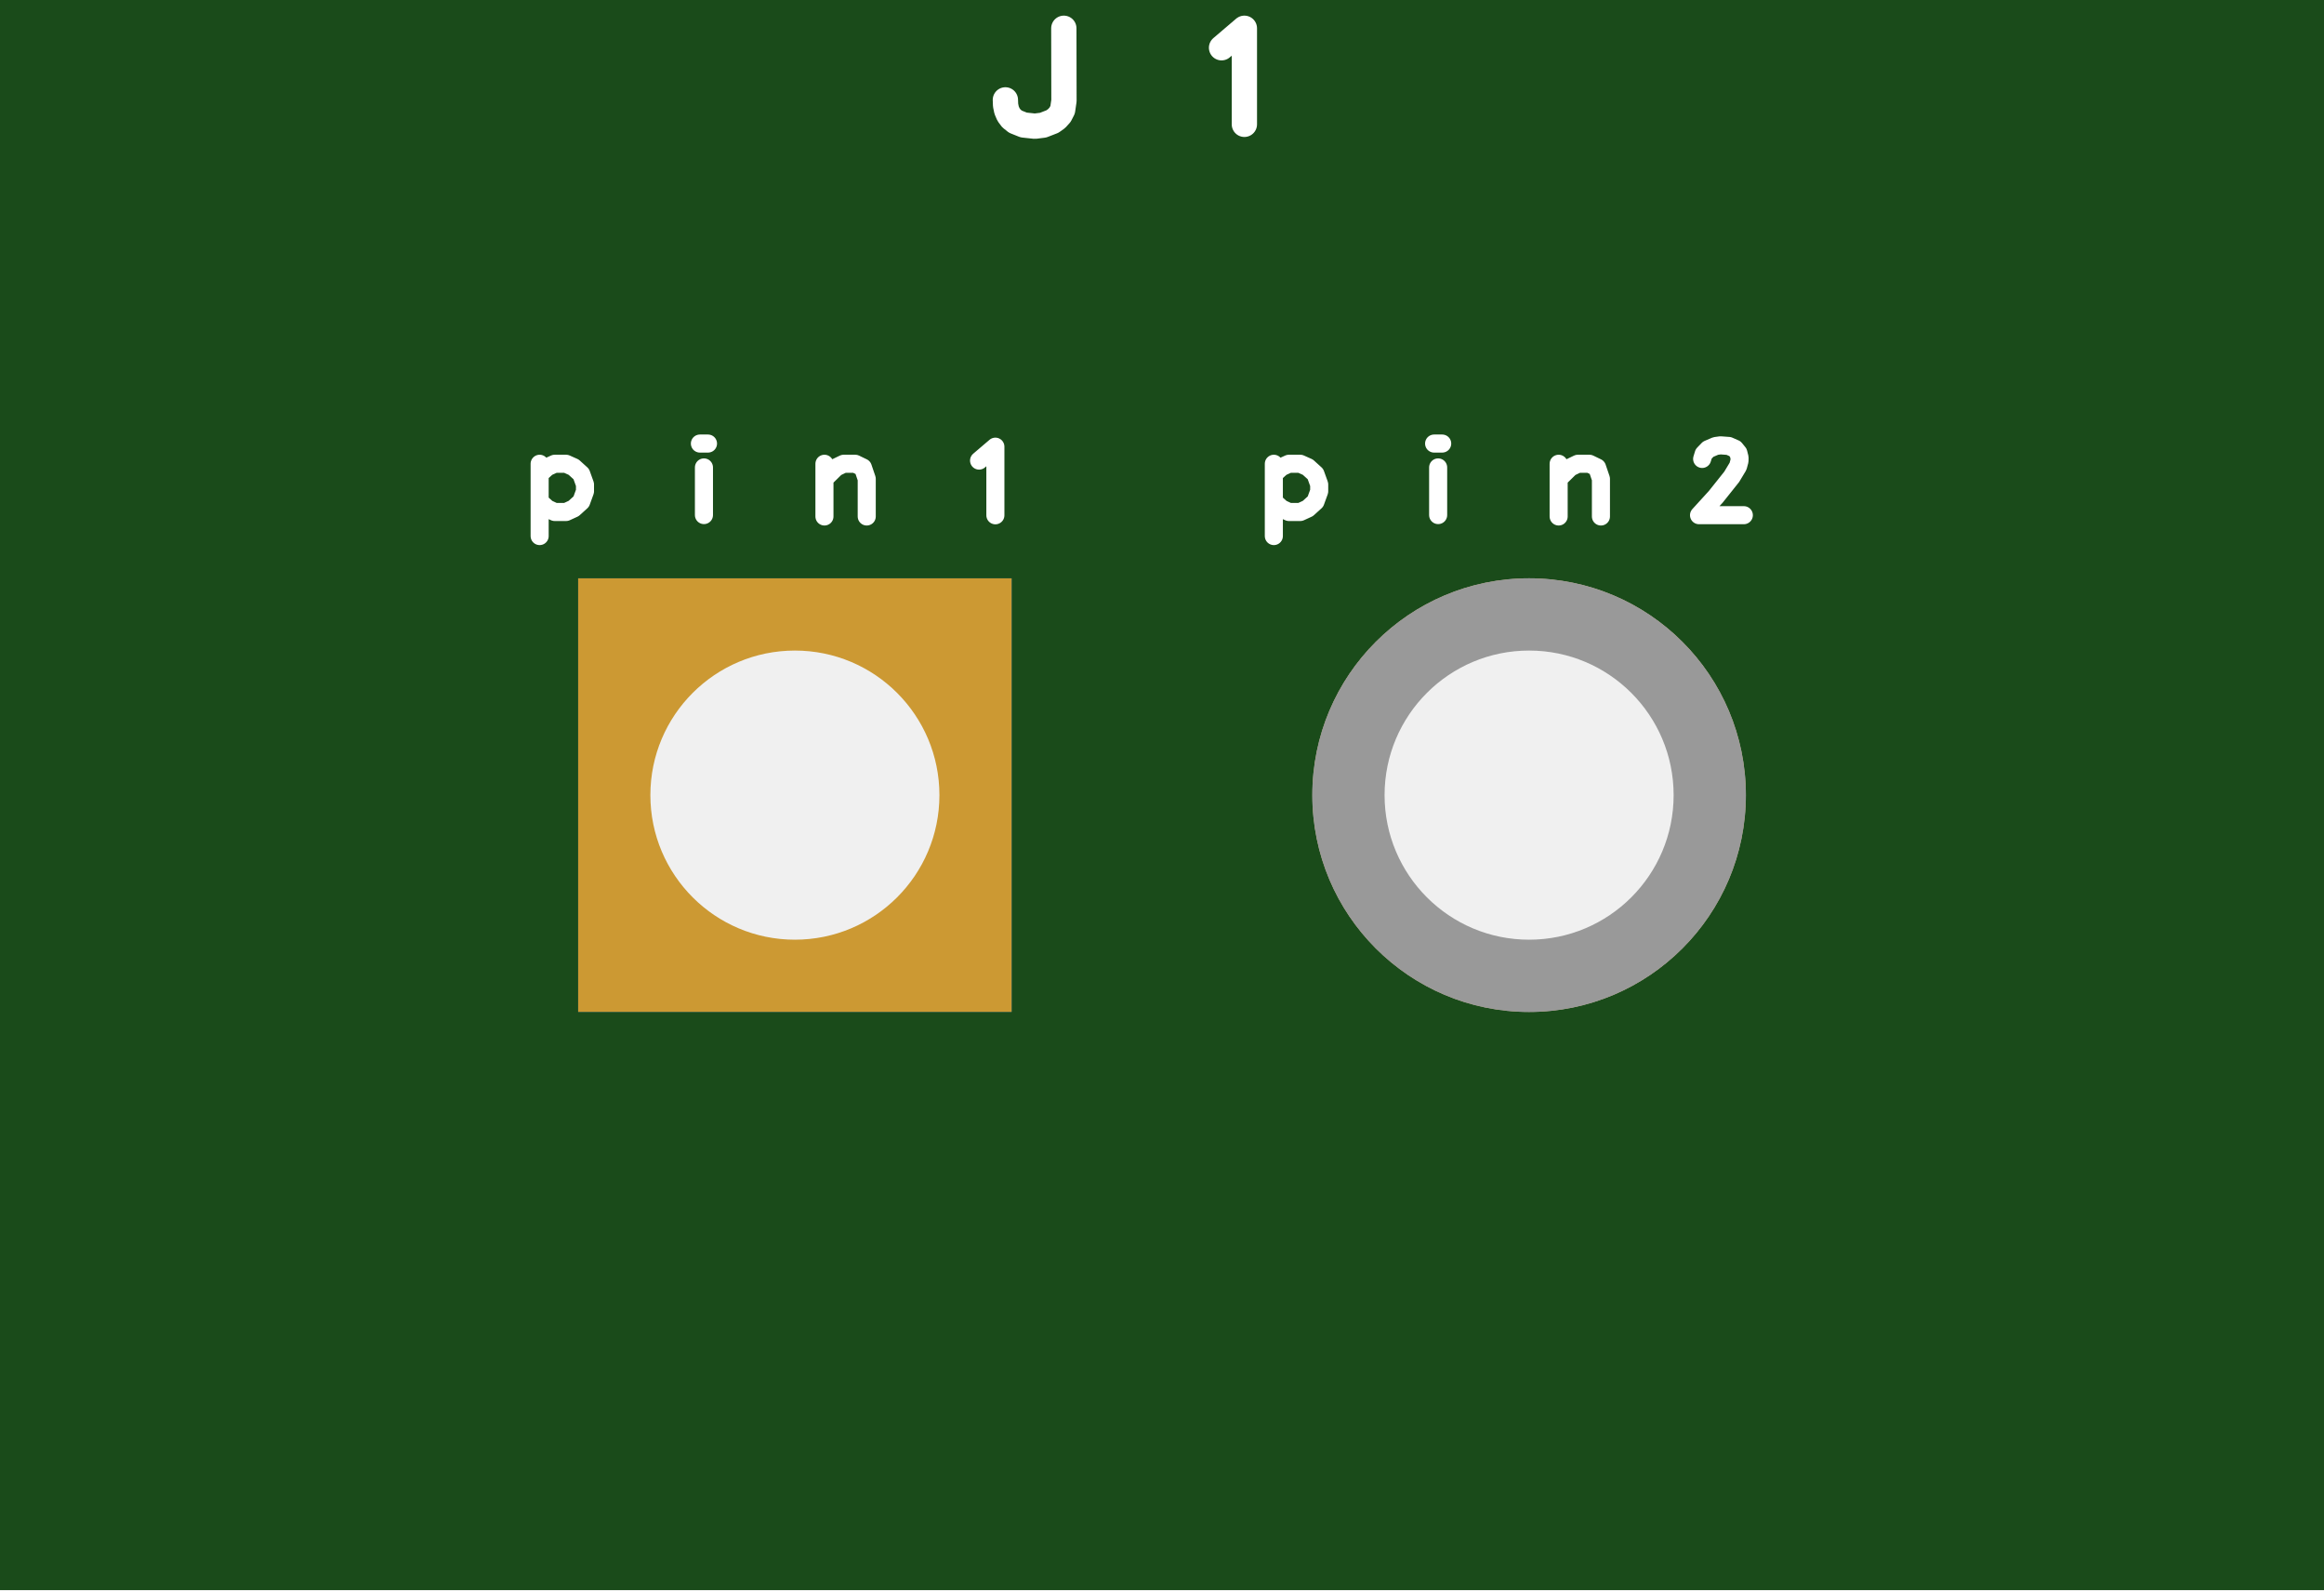
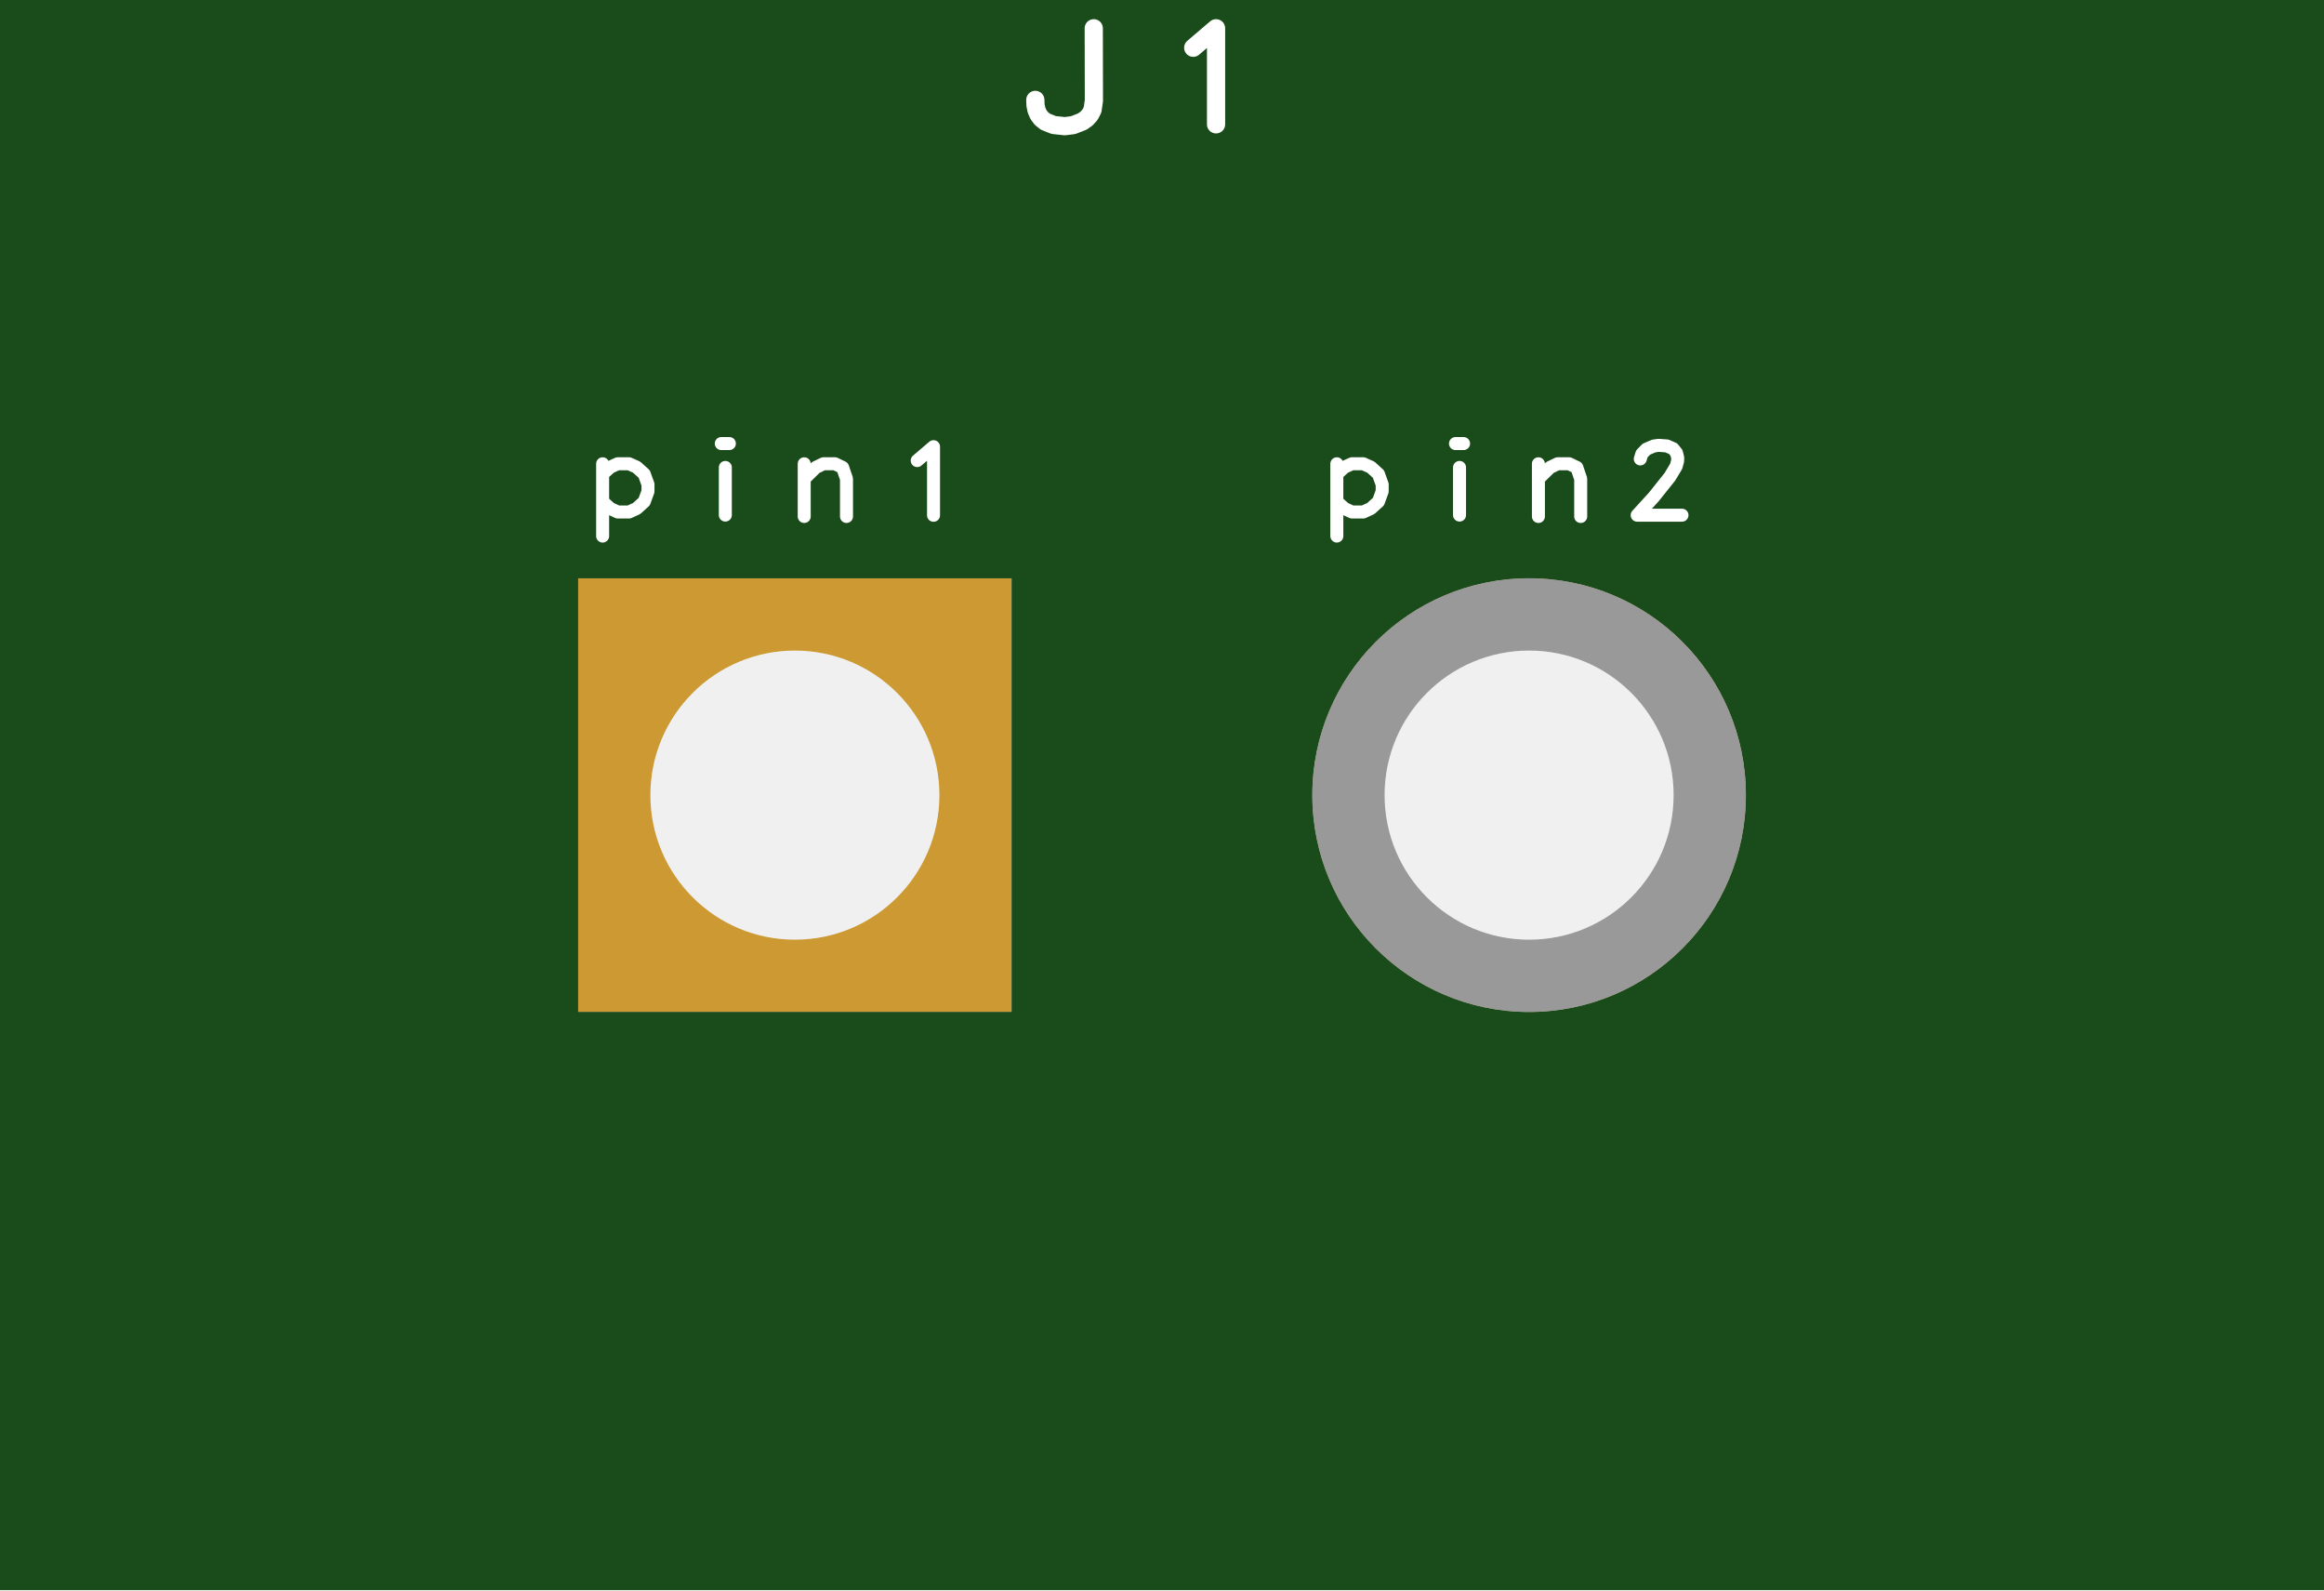
- <svg xmlns="http://www.w3.org/2000/svg" xmlns:xlink="http://www.w3.org/1999/xlink" version="1.1" stroke-linecap="round" stroke-linejoin="round" stroke-width="0" fill-rule="evenodd" clip-rule="evenodd" id="rl5E9cr19VQx_top" viewBox="-4020 -2750 8040 5500" width="8.04mm" height="5.5mm">
+ <svg xmlns="http://www.w3.org/2000/svg" xmlns:xlink="http://www.w3.org/1999/xlink" version="1.1" stroke-linecap="round" stroke-linejoin="round" stroke-width="0" fill-rule="evenodd" clip-rule="evenodd" id="_ldCgiitmMdz_top" viewBox="-4020 -2750 8040 5500" width="8.04mm" height="5.5mm">
  <defs>
-     <style>.rl5E9cr19VQx_fr4 {color: #666666;}
- .rl5E9cr19VQx_cu {color: #cccccc;}
- .rl5E9cr19VQx_cf {color: #cc9933;}
- .rl5E9cr19VQx_sm {color: #004200; opacity: 0.749;}
- .rl5E9cr19VQx_ss {color: #ffffff;}
- .rl5E9cr19VQx_sp {color: #999999;}
- .rl5E9cr19VQx_out {color: #000000;}</style>
-     <rect x="-750" y="-750" width="1500" height="1500" id="hTNGUP62wE8t_pad-10" />
-     <circle cx="0" cy="0" r="750" id="hTNGUP62wE8t_pad-12" />
-     <rect x="-750" y="-750" width="1500" height="1500" id="S7cpgxhlxA_8_pad-10" />
-     <circle cx="0" cy="0" r="750" id="S7cpgxhlxA_8_pad-12" />
-     <circle cx="0" cy="0" r="750" id="FYi0s77NfVoC_pad-12" />
-     <circle cx="0" cy="0" r="500" id="WD5ORu3i_Wje_pad-10" />
-     <g id="rl5E9cr19VQx_top_copper">
-       <use xlink:href="#hTNGUP62wE8t_pad-10" x="-1270" y="0" />
-       <use xlink:href="#hTNGUP62wE8t_pad-12" x="1270" y="0" />
+     <style>._ldCgiitmMdz_fr4 {color: #666666;}
+ ._ldCgiitmMdz_cu {color: #cccccc;}
+ ._ldCgiitmMdz_cf {color: #cc9933;}
+ ._ldCgiitmMdz_sm {color: #004200; opacity: 0.749;}
+ ._ldCgiitmMdz_ss {color: #ffffff;}
+ ._ldCgiitmMdz_sp {color: #999999;}
+ ._ldCgiitmMdz_out {color: #000000;}</style>
+     <rect x="-750" y="-750" width="1500" height="1500" id="ggsH5qtub0h__pad-10" />
+     <circle cx="0" cy="0" r="750" id="ggsH5qtub0h__pad-12" />
+     <rect x="-750" y="-750" width="1500" height="1500" id="brHrsxK-P1n1_pad-10" />
+     <circle cx="0" cy="0" r="750" id="brHrsxK-P1n1_pad-12" />
+     <circle cx="0" cy="0" r="750" id="bzQEoEibLMOs_pad-12" />
+     <circle cx="0" cy="0" r="500" id="S0CfL29m5May_pad-10" />
+     <g id="_ldCgiitmMdz_top_copper">
+       <use xlink:href="#ggsH5qtub0h__pad-10" x="-1270" y="0" />
+       <use xlink:href="#ggsH5qtub0h__pad-12" x="1270" y="0" />
    </g>
-     <g id="rl5E9cr19VQx_top_silkscreen">
-       <path d="M -2153.084 1146.021 -2153.084 896.015 M -2153.084 1110.453 -2126.805 1134.28 -2100.92 1146.021 -2061.698 1146.021 -2035.42 1134.28 -2009.142 1110.453 -1996.198 1074.541 -1996.198 1050.714 -2009.142 1015.147 -2035.42 991.32 -2061.698 979.235 -2100.92 979.235 -2126.805 991.32 -2153.084 1015.147 M -1598.641 1215.918 -1570.641 1215.918 M -1584.658 1133.369 -1584.658 968.614 M -1167.786 1146.021 -1167.786 963.721 M -1167.786 1093.935 -1127.922 1133.188 -1101.224 1146.021 -1061.36 1146.021 -1034.845 1133.188 -1021.496 1093.935 -1021.496 963.721 M -632.851 1157.043 -576.431 1205.151 -576.431 967.862" fill="none" stroke-width="62.5" />
-       <path d="M 386.916 1146.021 386.916 896.015 M 386.916 1110.453 413.195 1134.28 439.08 1146.021 478.302 1146.021 504.58 1134.28 530.858 1110.453 543.802 1074.541 543.802 1050.714 530.858 1015.147 504.58 991.32 478.302 979.235 439.08 979.235 413.195 991.32 386.916 1015.147 M 941.359 1215.918 969.359 1215.918 M 955.342 1133.369 955.342 968.614 M 1372.214 1146.021 1372.214 963.721 M 1372.214 1093.935 1412.078 1133.188 1438.776 1146.021 1478.64 1146.021 1505.155 1133.188 1518.504 1093.935 1518.504 963.721 M 1868.643 1162.758 1873.967 1180.197 1889.7 1196.462 1915.483 1207.492 1932.031 1209.765 1960.662 1207.67 1982.139 1198.253 1993.884 1183.812 1998.102 1167.03 1997.822 1155.868 1992.781 1137.183 1970.9 1100.854 1915.797 1031.747 1857.857 968.184 2012.862 968.184" fill="none" stroke-width="62.5" />
-       <path d="M -339.649 2652.212 -339.171 2401.725 -343.751 2370.378 -352.441 2353.413 -364.627 2339.923 -379.213 2329.59 -411.234 2317.142 -439.771 2313.552 -478.449 2317.717 -506.964 2329.147 -520.835 2340.22 -530.95 2353.647 -537.617 2369.079 -541.14 2386.166 -541.823 2404.558 M 206.009 2584.86 284.997 2652.212 284.997 2320.007" fill="none" stroke-width="87.5" />
+     <g id="_ldCgiitmMdz_top_silkscreen">
+       <path d="M -1935.136 1146.021 -1935.136 896.015 M -1935.136 1110.453 -1908.857 1134.28 -1882.972 1146.021 -1843.75 1146.021 -1817.472 1134.28 -1791.194 1110.453 -1778.25 1074.541 -1778.25 1050.714 -1791.194 1015.147 -1817.472 991.32 -1843.75 979.235 -1882.972 979.235 -1908.857 991.32 -1935.136 1015.147 M -1524.667 1215.918 -1496.667 1215.918 M -1510.684 1133.369 -1510.684 968.614 M -1237.786 1146.021 -1237.786 963.721 M -1237.786 1093.935 -1197.922 1133.188 -1171.224 1146.021 -1131.36 1146.021 -1104.845 1133.188 -1091.496 1093.935 -1091.496 963.721 M -846.825 1157.043 -790.405 1205.151 -790.405 967.862" fill="none" stroke-width="45" />
+       <path d="M 604.864 1146.021 604.864 896.015 M 604.864 1110.453 631.143 1134.28 657.028 1146.021 696.25 1146.021 722.528 1134.28 748.806 1110.453 761.75 1074.541 761.75 1050.714 748.806 1015.147 722.528 991.32 696.25 979.235 657.028 979.235 631.143 991.32 604.864 1015.147 M 1015.333 1215.918 1043.333 1215.918 M 1029.316 1133.369 1029.316 968.614 M 1302.214 1146.021 1302.214 963.721 M 1302.214 1093.935 1342.078 1133.188 1368.776 1146.021 1408.64 1146.021 1435.155 1133.188 1448.504 1093.935 1448.504 963.721 M 1654.669 1162.758 1659.993 1180.197 1675.726 1196.462 1701.509 1207.492 1718.057 1209.765 1746.688 1207.67 1768.165 1198.253 1779.91 1183.812 1784.128 1167.03 1783.848 1155.868 1778.807 1137.183 1756.926 1100.854 1701.823 1031.747 1643.883 968.184 1798.888 968.184" fill="none" stroke-width="45" />
+       <path d="M -236.085 2652.212 -235.608 2401.725 -240.187 2370.378 -248.877 2353.413 -261.063 2339.923 -275.65 2329.59 -307.671 2317.142 -336.207 2313.552 -374.886 2317.717 -403.4 2329.147 -417.271 2340.22 -427.387 2353.647 -434.054 2369.079 -437.576 2386.166 -438.259 2404.558 M 108.009 2584.86 186.997 2652.212 186.997 2320.007" fill="none" stroke-width="63" />
    </g>
-     <g id="rl5E9cr19VQx_top_soldermask">
-       <use xlink:href="#S7cpgxhlxA_8_pad-10" x="-1270" y="0" />
-       <use xlink:href="#S7cpgxhlxA_8_pad-12" x="1270" y="0" />
+     <g id="_ldCgiitmMdz_top_soldermask">
+       <use xlink:href="#brHrsxK-P1n1_pad-10" x="-1270" y="0" />
+       <use xlink:href="#brHrsxK-P1n1_pad-12" x="1270" y="0" />
    </g>
-     <g id="rl5E9cr19VQx_top_solderpaste">
-       <use xlink:href="#FYi0s77NfVoC_pad-12" x="1270" y="0" />
+     <g id="_ldCgiitmMdz_top_solderpaste">
+       <use xlink:href="#bzQEoEibLMOs_pad-12" x="1270" y="0" />
    </g>
-     <g id="rl5E9cr19VQx_top_drill1">
-       <use xlink:href="#WD5ORu3i_Wje_pad-10" x="-1270" y="0" />
-       <use xlink:href="#WD5ORu3i_Wje_pad-10" x="1270" y="0" />
+     <g id="_ldCgiitmMdz_top_drill1">
+       <use xlink:href="#S0CfL29m5May_pad-10" x="-1270" y="0" />
+       <use xlink:href="#S0CfL29m5May_pad-10" x="1270" y="0" />
    </g>
-     <clipPath id="rl5E9cr19VQx_top_outline">
+     <clipPath id="_ldCgiitmMdz_top_outline">
      <path d="M -4020 -2750 4020 -2750 4020 2750 -4020 2750 -4020 -2750" fill="none" stroke-width="50" />
    </clipPath>
-     <mask id="rl5E9cr19VQx_top_mech-mask">
+     <mask id="_ldCgiitmMdz_top_mech-mask">
      <g fill="#000" stroke="#000">
        <rect x="-4020" y="-2750" width="8040" height="5500" fill="#fff" />
-         <use xlink:href="#rl5E9cr19VQx_top_drill1" />
+         <use xlink:href="#_ldCgiitmMdz_top_drill1" />
      </g>
    </mask>
-     <mask id="rl5E9cr19VQx_top_cf-mask">
+     <mask id="_ldCgiitmMdz_top_cf-mask">
      <g fill="#fff" stroke="#fff">
-         <use xlink:href="#rl5E9cr19VQx_top_soldermask" />
+         <use xlink:href="#_ldCgiitmMdz_top_soldermask" />
      </g>
    </mask>
-     <mask id="rl5E9cr19VQx_top_sm-mask">
+     <mask id="_ldCgiitmMdz_top_sm-mask">
      <g fill="#000" stroke="#000">
        <rect x="-4020" y="-2750" width="8040" height="5500" fill="#fff" />
-         <use xlink:href="#rl5E9cr19VQx_top_soldermask" />
+         <use xlink:href="#_ldCgiitmMdz_top_soldermask" />
      </g>
    </mask>
  </defs>
  <g transform="translate(0,0) scale(1,-1)">
-     <g mask="url(#rl5E9cr19VQx_top_mech-mask)" clip-path="url(#rl5E9cr19VQx_top_outline)">
-       <rect x="-4020" y="-2750" width="8040" height="5500" fill="currentColor" class="rl5E9cr19VQx_fr4" />
-       <use xlink:href="#rl5E9cr19VQx_top_copper" fill="currentColor" stroke="currentColor" class="rl5E9cr19VQx_cu" />
-       <use xlink:href="#rl5E9cr19VQx_top_copper" fill="currentColor" stroke="currentColor" class="rl5E9cr19VQx_cf" mask="url(#rl5E9cr19VQx_top_cf-mask)" />
-       <g mask="url(#rl5E9cr19VQx_top_sm-mask)">
-         <rect x="-4020" y="-2750" width="8040" height="5500" fill="currentColor" class="rl5E9cr19VQx_sm" />
-         <use xlink:href="#rl5E9cr19VQx_top_silkscreen" fill="currentColor" stroke="currentColor" class="rl5E9cr19VQx_ss" />
+     <g mask="url(#_ldCgiitmMdz_top_mech-mask)" clip-path="url(#_ldCgiitmMdz_top_outline)">
+       <rect x="-4020" y="-2750" width="8040" height="5500" fill="currentColor" class="_ldCgiitmMdz_fr4" />
+       <use xlink:href="#_ldCgiitmMdz_top_copper" fill="currentColor" stroke="currentColor" class="_ldCgiitmMdz_cu" />
+       <use xlink:href="#_ldCgiitmMdz_top_copper" fill="currentColor" stroke="currentColor" class="_ldCgiitmMdz_cf" mask="url(#_ldCgiitmMdz_top_cf-mask)" />
+       <g mask="url(#_ldCgiitmMdz_top_sm-mask)">
+         <rect x="-4020" y="-2750" width="8040" height="5500" fill="currentColor" class="_ldCgiitmMdz_sm" />
+         <use xlink:href="#_ldCgiitmMdz_top_silkscreen" fill="currentColor" stroke="currentColor" class="_ldCgiitmMdz_ss" />
      </g>
-       <use xlink:href="#rl5E9cr19VQx_top_solderpaste" fill="currentColor" stroke="currentColor" class="rl5E9cr19VQx_sp" />
+       <use xlink:href="#_ldCgiitmMdz_top_solderpaste" fill="currentColor" stroke="currentColor" class="_ldCgiitmMdz_sp" />
    </g>
  </g>
</svg>
